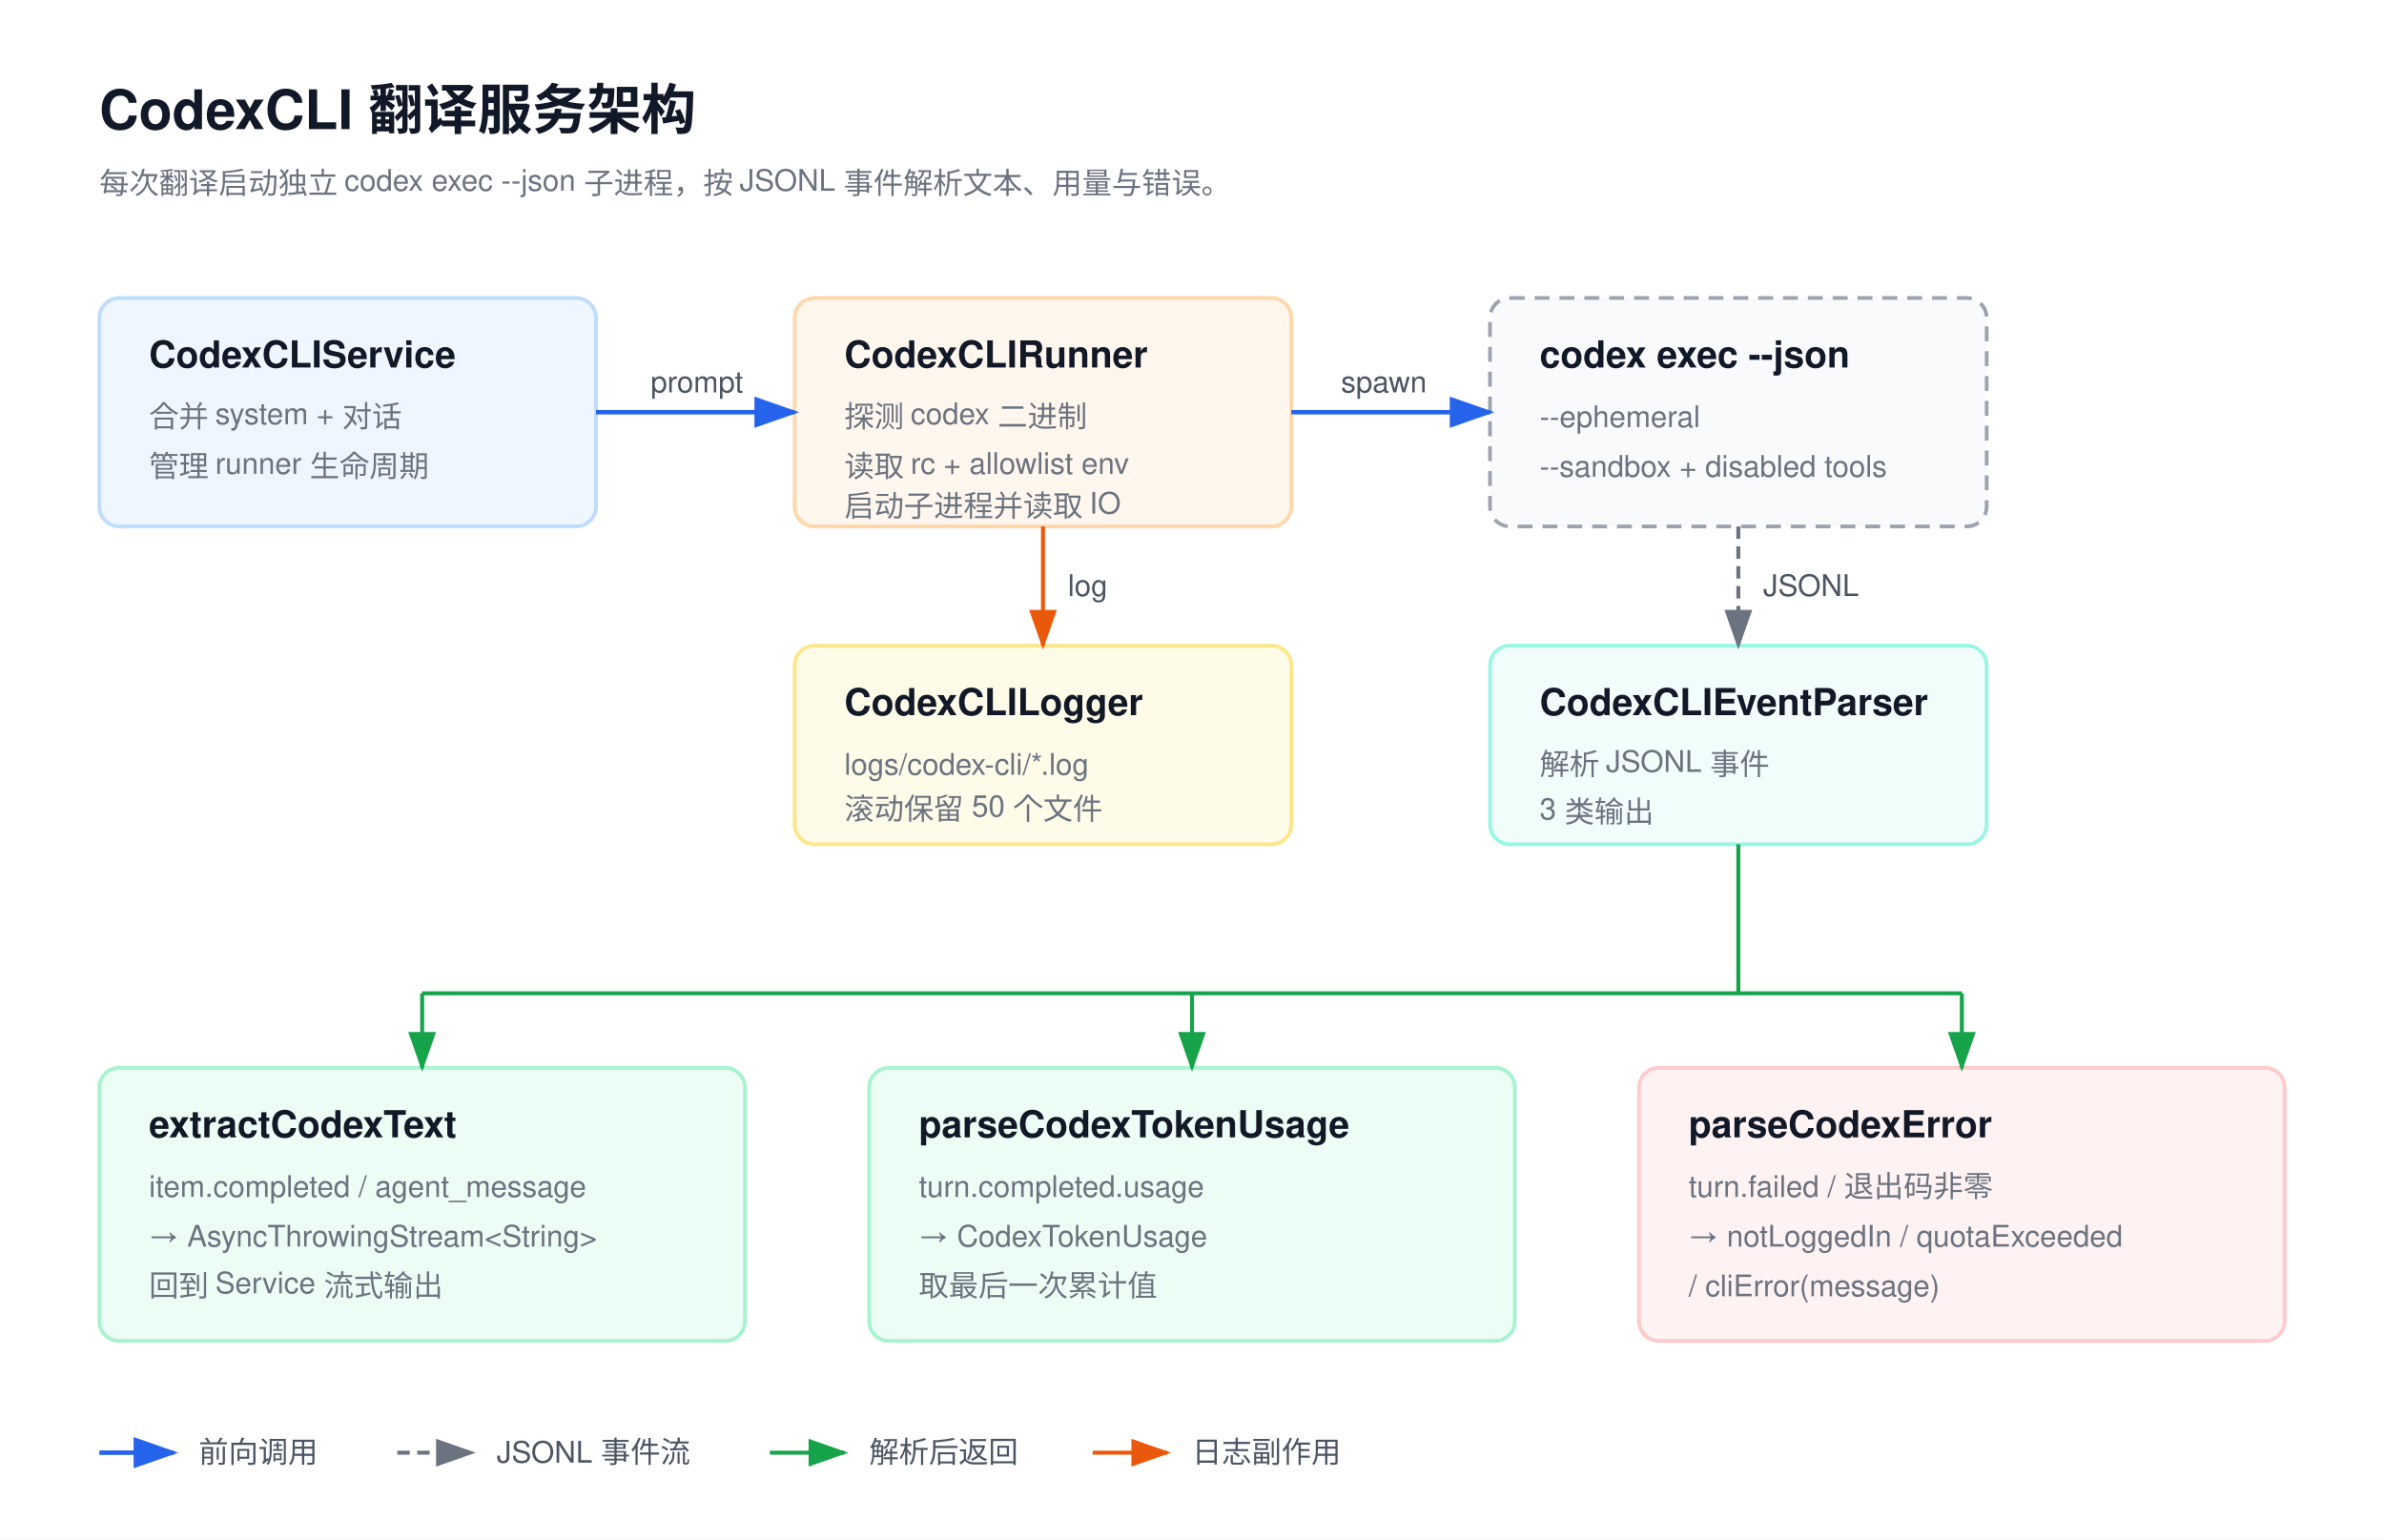
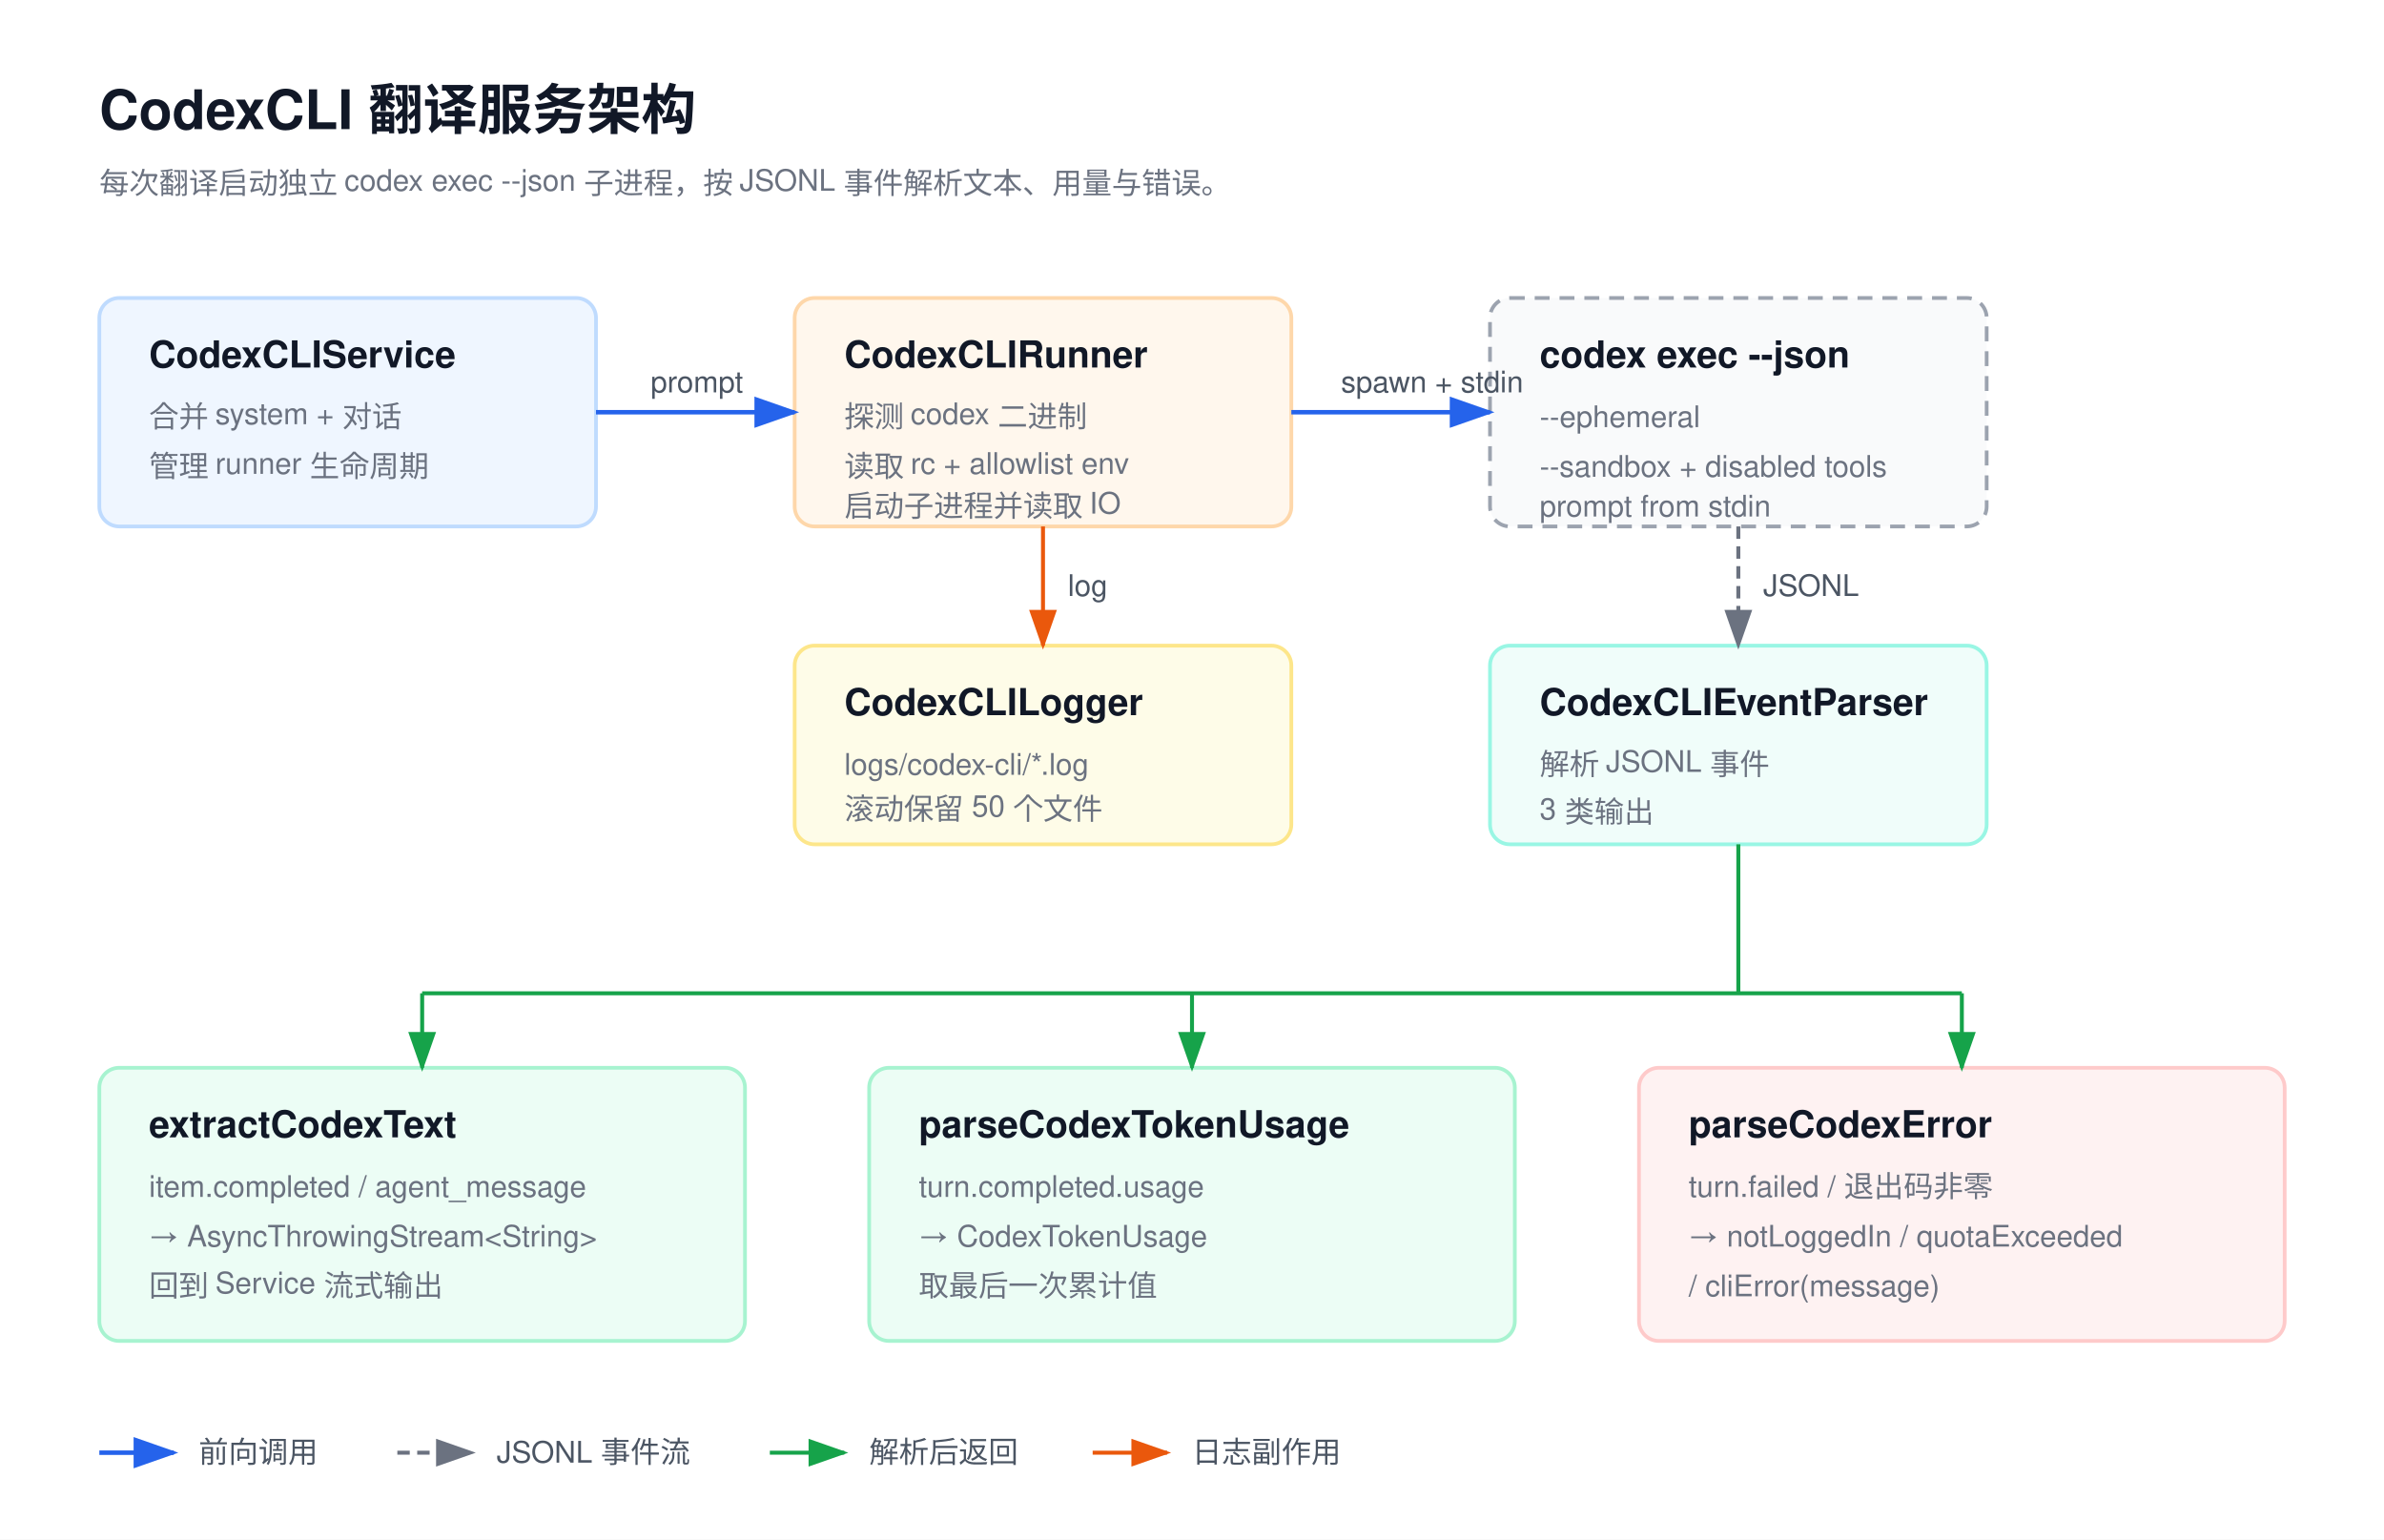
<svg xmlns="http://www.w3.org/2000/svg" viewBox="0 0 960 620" width="960" height="620">
  <style>
    text {
      font-family: "Helvetica Neue", Helvetica, Arial, "PingFang SC", "Microsoft YaHei", sans-serif;
      fill: #111827;
    }
    .title { font-size: 22px; font-weight: 600; }
    .node-title { font-size: 15px; font-weight: 600; }
    .node-text { font-size: 12px; fill: #6b7280; }
    .legend-text { font-size: 12px; fill: #4b5563; }
  </style>
  <defs>
    <marker id="arrow-blue" markerWidth="10" markerHeight="7" refX="9" refY="3.5" orient="auto">
      <polygon points="0 0, 10 3.5, 0 7" fill="#2563eb" />
    </marker>
    <marker id="arrow-gray" markerWidth="10" markerHeight="7" refX="9" refY="3.5" orient="auto">
      <polygon points="0 0, 10 3.5, 0 7" fill="#6b7280" />
    </marker>
    <marker id="arrow-green" markerWidth="10" markerHeight="7" refX="9" refY="3.5" orient="auto">
      <polygon points="0 0, 10 3.5, 0 7" fill="#16a34a" />
    </marker>
    <marker id="arrow-orange" markerWidth="10" markerHeight="7" refX="9" refY="3.5" orient="auto">
      <polygon points="0 0, 10 3.5, 0 7" fill="#ea580c" />
    </marker>
  </defs>
  <rect width="960" height="620" fill="#ffffff" />
  <text x="40" y="52" class="title">CodexCLI 翻译服务架构</text>
  <text x="40" y="78" class="node-text">每次翻译启动独立 codex exec --json 子进程，按 JSONL 事件解析文本、用量与错误。</text>
  <rect x="40" y="120" width="200" height="92" rx="8" fill="#eff6ff" stroke="#bfdbfe" stroke-width="1.5" />
  <text x="60" y="148" class="node-title">CodexCLIService</text>
  <text x="60" y="172" class="node-text">合并 system + 对话</text>
  <text x="60" y="192" class="node-text">管理 runner 生命周期</text>
  <rect x="320" y="120" width="200" height="92" rx="8" fill="#fff7ed" stroke="#fed7aa" stroke-width="1.5" />
  <text x="340" y="148" class="node-title">CodexCLIRunner</text>
  <text x="340" y="172" class="node-text">探测 codex 二进制</text>
  <text x="340" y="192" class="node-text">读取 rc + allowlist env</text>
  <text x="340" y="208" class="node-text">启动子进程并读取 IO</text>
  <rect x="600" y="120" width="200" height="92" rx="8" fill="#f9fafb" stroke="#9ca3af" stroke-width="1.5" stroke-dasharray="6 4" />
  <text x="620" y="148" class="node-title">codex exec --json</text>
  <text x="620" y="172" class="node-text">--ephemeral</text>
  <text x="620" y="192" class="node-text">--sandbox + disabled tools</text>
+   <text x="620" y="208" class="node-text">prompt from stdin</text>
  <rect x="320" y="260" width="200" height="80" rx="8" fill="#fefce8" stroke="#fde68a" stroke-width="1.5" />
  <text x="340" y="288" class="node-title">CodexCLILogger</text>
  <text x="340" y="312" class="node-text">logs/codex-cli/*.log</text>
  <text x="340" y="330" class="node-text">滚动保留 50 个文件</text>
  <rect x="600" y="260" width="200" height="80" rx="8" fill="#f0fdfa" stroke="#99f6e4" stroke-width="1.5" />
  <text x="620" y="288" class="node-title">CodexCLIEventParser</text>
  <text x="620" y="312" class="node-text">解析 JSONL 事件</text>
  <text x="620" y="330" class="node-text">3 类输出</text>
  <rect x="40" y="430" width="260" height="110" rx="8" fill="#ecfdf5" stroke="#a7f3d0" stroke-width="1.5" />
  <text x="60" y="458" class="node-title">extractCodexText</text>
  <text x="60" y="482" class="node-text">item.completed / agent_message</text>
  <text x="60" y="502" class="node-text">→ AsyncThrowingStream&lt;String&gt;</text>
  <text x="60" y="522" class="node-text">回到 Service 流式输出</text>
  <rect x="350" y="430" width="260" height="110" rx="8" fill="#ecfdf5" stroke="#a7f3d0" stroke-width="1.5" />
  <text x="370" y="458" class="node-title">parseCodexTokenUsage</text>
  <text x="370" y="482" class="node-text">turn.completed.usage</text>
  <text x="370" y="502" class="node-text">→ CodexTokenUsage</text>
  <text x="370" y="522" class="node-text">取最后一次累计值</text>
  <rect x="660" y="430" width="260" height="110" rx="8" fill="#fef2f2" stroke="#fecaca" stroke-width="1.5" />
  <text x="680" y="458" class="node-title">parseCodexError</text>
  <text x="680" y="482" class="node-text">turn.failed / 退出码非零</text>
  <text x="680" y="502" class="node-text">→ notLoggedIn / quotaExceeded</text>
  <text x="680" y="522" class="node-text">/ cliError(message)</text>
  <line x1="240" y1="166" x2="320" y2="166" stroke="#2563eb" stroke-width="1.8" marker-end="url(#arrow-blue)" />
  <text x="262" y="158" class="legend-text">prompt</text>
  <line x1="520" y1="166" x2="600" y2="166" stroke="#2563eb" stroke-width="1.8" marker-end="url(#arrow-blue)" />
-   <text x="540" y="158" class="legend-text">spawn</text>
+   <text x="540" y="158" class="legend-text">spawn + stdin</text>
  <line x1="700" y1="212" x2="700" y2="260" stroke="#6b7280" stroke-width="1.6" stroke-dasharray="5 3" marker-end="url(#arrow-gray)" />
  <text x="710" y="240" class="legend-text">JSONL</text>
  <line x1="420" y1="212" x2="420" y2="260" stroke="#ea580c" stroke-width="1.6" marker-end="url(#arrow-orange)" />
  <text x="430" y="240" class="legend-text">log</text>
  <line x1="700" y1="340" x2="700" y2="400" stroke="#16a34a" stroke-width="1.6" />
  <line x1="170" y1="400" x2="790" y2="400" stroke="#16a34a" stroke-width="1.6" />
  <line x1="170" y1="400" x2="170" y2="430" stroke="#16a34a" stroke-width="1.6" marker-end="url(#arrow-green)" />
  <line x1="480" y1="400" x2="480" y2="430" stroke="#16a34a" stroke-width="1.6" marker-end="url(#arrow-green)" />
  <line x1="790" y1="400" x2="790" y2="430" stroke="#16a34a" stroke-width="1.6" marker-end="url(#arrow-green)" />
  <g transform="translate(40 585)">
    <line x1="0" y1="0" x2="30" y2="0" stroke="#2563eb" stroke-width="1.8" marker-end="url(#arrow-blue)" />
    <text x="40" y="4" class="legend-text">前向调用</text>
    <line x1="120" y1="0" x2="150" y2="0" stroke="#6b7280" stroke-width="1.6" stroke-dasharray="5 3" marker-end="url(#arrow-gray)" />
    <text x="160" y="4" class="legend-text">JSONL 事件流</text>
    <line x1="270" y1="0" x2="300" y2="0" stroke="#16a34a" stroke-width="1.6" marker-end="url(#arrow-green)" />
    <text x="310" y="4" class="legend-text">解析后返回</text>
    <line x1="400" y1="0" x2="430" y2="0" stroke="#ea580c" stroke-width="1.6" marker-end="url(#arrow-orange)" />
    <text x="440" y="4" class="legend-text">日志副作用</text>
  </g>
</svg>
